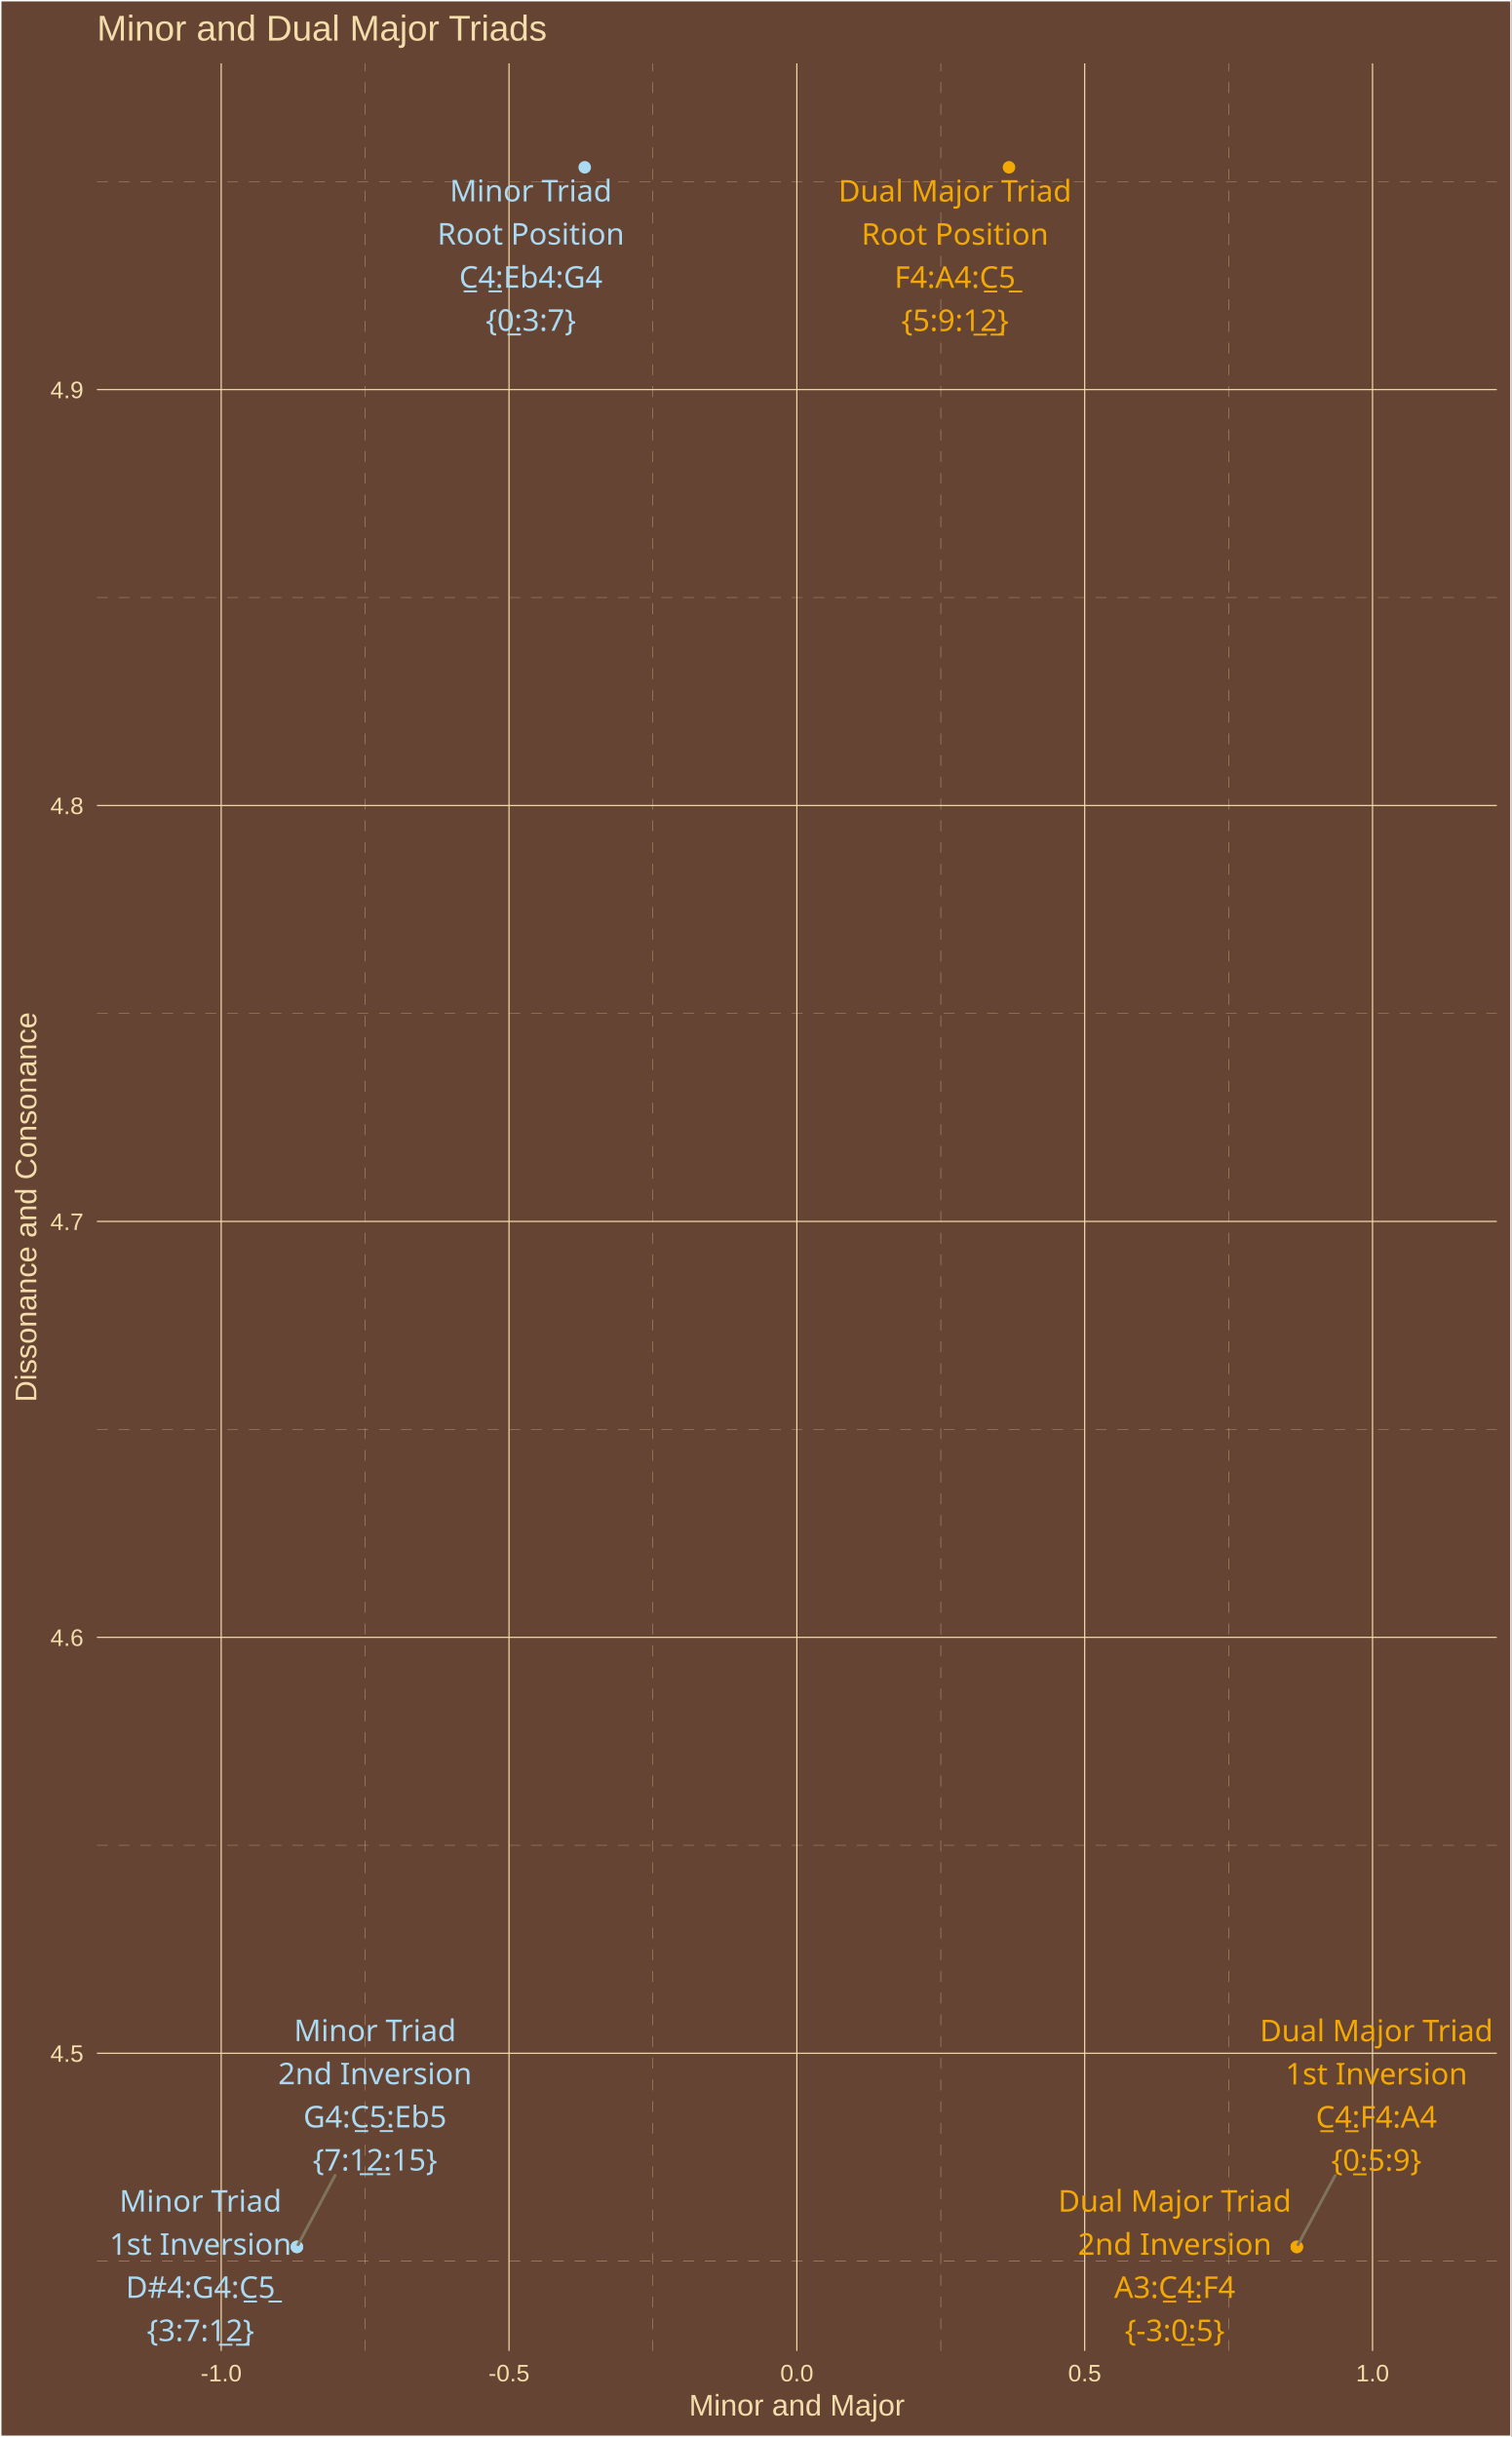
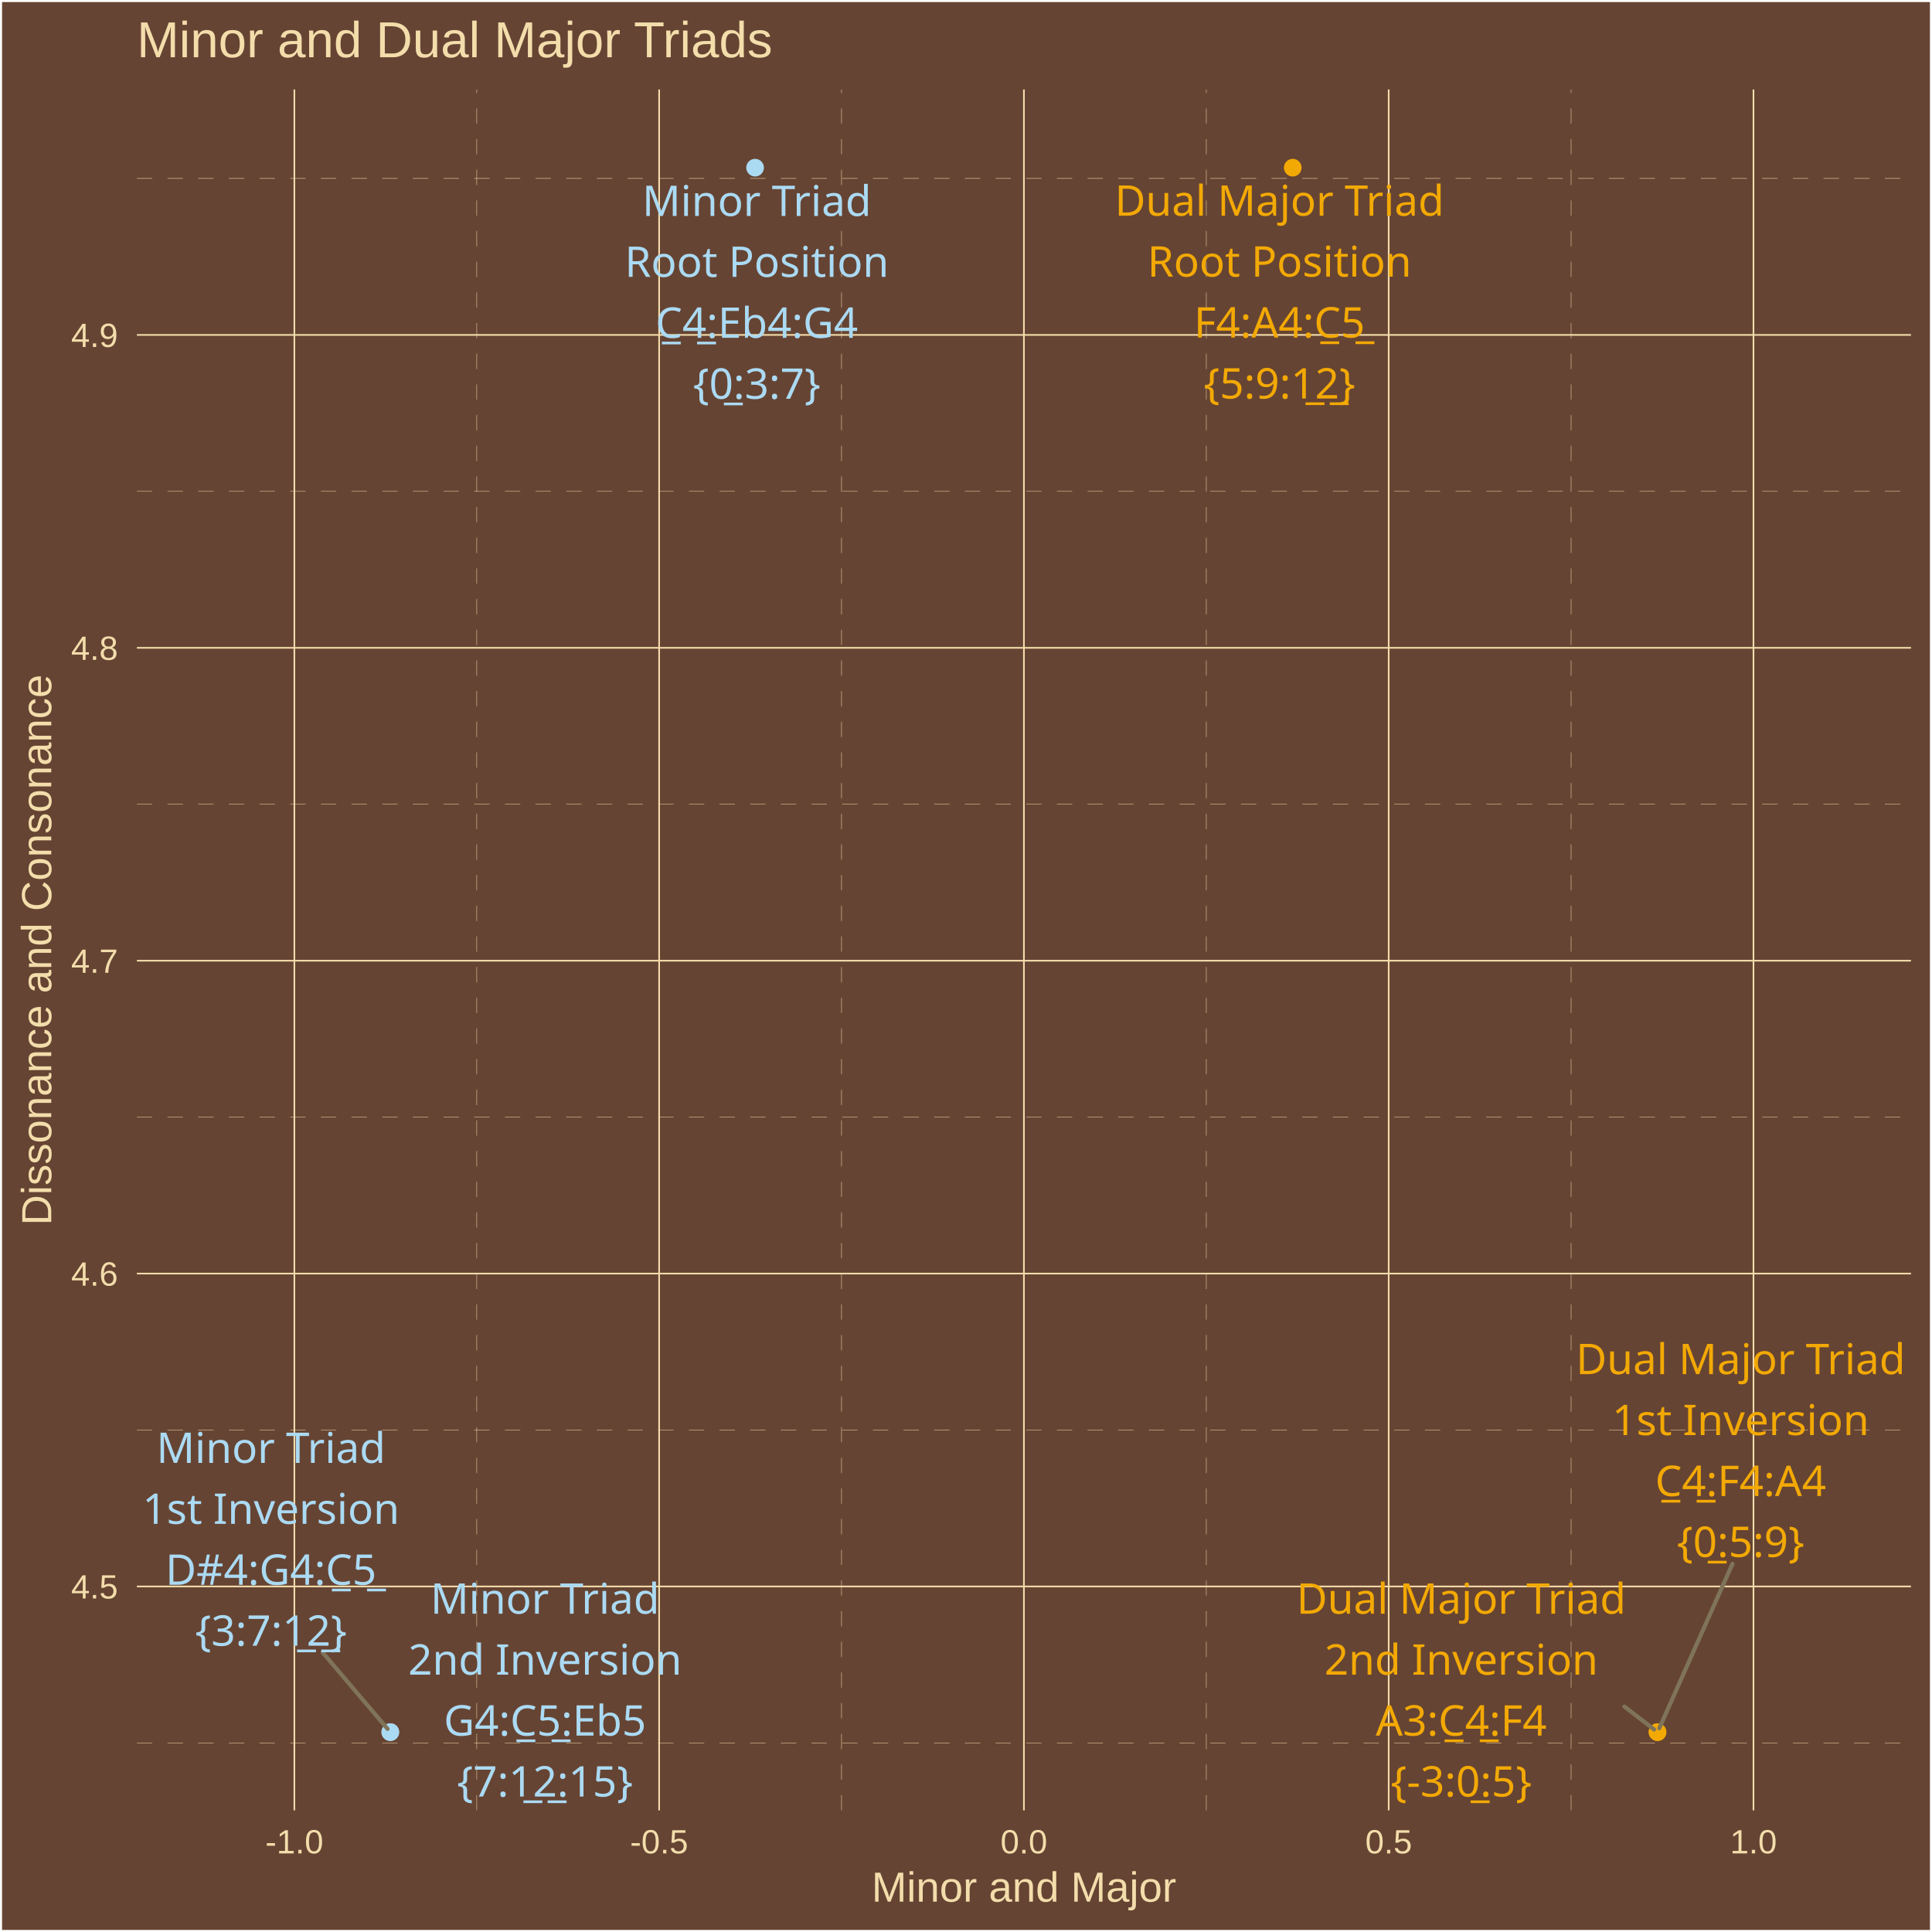
- <svg xmlns="http://www.w3.org/2000/svg" class="svglite" width="557.00pt" height="898.00pt" viewBox="0 0 557.00 898.00">
+ <svg xmlns="http://www.w3.org/2000/svg" class="svglite" width="504.00pt" height="504.00pt" viewBox="0 0 504.00 504.00">
  <defs>
    <style type="text/css">
    .svglite line, .svglite polyline, .svglite polygon, .svglite path, .svglite rect, .svglite circle {
      fill: none;
      stroke: #000000;
      stroke-linecap: round;
      stroke-linejoin: round;
      stroke-miterlimit: 10.00;
    }
    .svglite text {
      white-space: pre;
    }
  </style>
  </defs>
  <rect width="100%" height="100%" style="stroke: none; fill: #664433;" />
  <defs>
-     <clipPath id="cpMC4wMHw1NTcuMDB8MC4wMHw4OTguMDA=">
-       <rect x="0.00" y="0.00" width="557.00" height="898.00" />
+     <clipPath id="cpMC4wMHw1MDQuMDB8MC4wMHw1MDQuMDA=">
+       <rect x="0.00" y="0.00" width="504.00" height="504.00" />
    </clipPath>
  </defs>
-   <g clip-path="url(#cpMC4wMHw1NTcuMDB8MC4wMHw4OTguMDA=)">
-     <rect x="-0" y="0.00" width="557.00" height="898.00" style="stroke-width: 1.07; stroke: #FFFFFF; fill: #664433;" />
+   <g clip-path="url(#cpMC4wMHw1MDQuMDB8MC4wMHw1MDQuMDA=)">
+     <rect x="-0" y="-0" width="504.00" height="504.00" style="stroke-width: 1.07; stroke: #FFFFFF; fill: #664433;" />
  </g>
  <defs>
-     <clipPath id="cpMzUuNzF8NTUxLjUyfDIzLjM0fDg2Ni4yNw==">
-       <rect x="35.71" y="23.34" width="515.81" height="842.93" />
+     <clipPath id="cpMzUuNzF8NDk4LjUyfDIzLjM0fDQ3Mi4yNw==">
+       <rect x="35.71" y="23.34" width="462.81" height="448.93" />
    </clipPath>
  </defs>
-   <g clip-path="url(#cpMzUuNzF8NTUxLjUyfDIzLjM0fDg2Ni4yNw==)">
-     <rect x="35.71" y="23.34" width="515.81" height="842.93" style="stroke-width: 1.07; stroke: none; fill: #664433;" />
-     <polyline points="35.71,833.23 551.52,833.23 " style="stroke-width: 0.11; stroke: #F3DDAB; stroke-dasharray: 4.00,4.00; stroke-linecap: butt;" />
-     <polyline points="35.71,679.97 551.52,679.97 " style="stroke-width: 0.11; stroke: #F3DDAB; stroke-dasharray: 4.00,4.00; stroke-linecap: butt;" />
-     <polyline points="35.71,526.71 551.52,526.71 " style="stroke-width: 0.11; stroke: #F3DDAB; stroke-dasharray: 4.00,4.00; stroke-linecap: butt;" />
-     <polyline points="35.71,373.45 551.52,373.45 " style="stroke-width: 0.11; stroke: #F3DDAB; stroke-dasharray: 4.00,4.00; stroke-linecap: butt;" />
-     <polyline points="35.71,220.19 551.52,220.19 " style="stroke-width: 0.11; stroke: #F3DDAB; stroke-dasharray: 4.00,4.00; stroke-linecap: butt;" />
-     <polyline points="35.71,66.93 551.52,66.93 " style="stroke-width: 0.11; stroke: #F3DDAB; stroke-dasharray: 4.00,4.00; stroke-linecap: butt;" />
-     <polyline points="134.53,866.27 134.53,23.34 " style="stroke-width: 0.11; stroke: #F3DDAB; stroke-dasharray: 4.00,4.00; stroke-linecap: butt;" />
-     <polyline points="240.59,866.27 240.59,23.34 " style="stroke-width: 0.11; stroke: #F3DDAB; stroke-dasharray: 4.00,4.00; stroke-linecap: butt;" />
-     <polyline points="346.64,866.27 346.64,23.34 " style="stroke-width: 0.11; stroke: #F3DDAB; stroke-dasharray: 4.00,4.00; stroke-linecap: butt;" />
-     <polyline points="452.70,866.27 452.70,23.34 " style="stroke-width: 0.11; stroke: #F3DDAB; stroke-dasharray: 4.00,4.00; stroke-linecap: butt;" />
-     <polyline points="35.71,756.60 551.52,756.60 " style="stroke-width: 0.43; stroke: #F3DDAB; stroke-linecap: butt;" />
-     <polyline points="35.71,603.34 551.52,603.34 " style="stroke-width: 0.43; stroke: #F3DDAB; stroke-linecap: butt;" />
-     <polyline points="35.71,450.08 551.52,450.08 " style="stroke-width: 0.43; stroke: #F3DDAB; stroke-linecap: butt;" />
-     <polyline points="35.71,296.82 551.52,296.82 " style="stroke-width: 0.43; stroke: #F3DDAB; stroke-linecap: butt;" />
-     <polyline points="35.71,143.56 551.52,143.56 " style="stroke-width: 0.43; stroke: #F3DDAB; stroke-linecap: butt;" />
-     <polyline points="81.50,866.27 81.50,23.34 " style="stroke-width: 0.43; stroke: #F3DDAB; stroke-linecap: butt;" />
-     <polyline points="187.56,866.27 187.56,23.34 " style="stroke-width: 0.43; stroke: #F3DDAB; stroke-linecap: butt;" />
-     <polyline points="293.61,866.27 293.61,23.34 " style="stroke-width: 0.43; stroke: #F3DDAB; stroke-linecap: butt;" />
-     <polyline points="399.67,866.27 399.67,23.34 " style="stroke-width: 0.43; stroke: #F3DDAB; stroke-linecap: butt;" />
-     <polyline points="505.73,866.27 505.73,23.34 " style="stroke-width: 0.43; stroke: #F3DDAB; stroke-linecap: butt;" />
-     <circle cx="215.45" cy="61.65" r="1.95" style="stroke-width: 0.71; stroke: #ABDAF3; fill: #ABDAF3;" />
-     <circle cx="109.40" cy="827.95" r="1.95" style="stroke-width: 0.71; stroke: #ABDAF3; fill: #ABDAF3;" />
-     <circle cx="109.40" cy="827.95" r="1.95" style="stroke-width: 0.71; stroke: #ABDAF3; fill: #ABDAF3;" />
-     <circle cx="371.78" cy="61.65" r="1.95" style="stroke-width: 0.71; stroke: #F3A904; fill: #F3A904;" />
-     <circle cx="477.83" cy="827.95" r="1.95" style="stroke-width: 0.71; stroke: #F3A904; fill: #F3A904;" />
-     <circle cx="477.83" cy="827.95" r="1.95" style="stroke-width: 0.71; stroke: #F3A904; fill: #F3A904;" />
-     <line x1="123.46" y1="801.61" x2="109.84" y2="827.12" style="stroke-width: 1.07; stroke: #7F745A;" />
-     <line x1="491.94" y1="801.67" x2="478.28" y2="827.12" style="stroke-width: 1.07; stroke: #7F745A;" />
-     <text x="195.60" y="74.21" text-anchor="middle" style="font-size: 11.04px;fill: #ABDAF3; font-family: &quot;Arial Unicode MS&quot;;" textLength="55.77px" lengthAdjust="spacingAndGlyphs">Minor Triad</text>
-     <text x="195.60" y="90.11" text-anchor="middle" style="font-size: 11.04px;fill: #ABDAF3; font-family: &quot;Arial Unicode MS&quot;;" textLength="65.61px" lengthAdjust="spacingAndGlyphs">Root Position</text>
-     <text x="195.60" y="106.01" text-anchor="middle" style="font-size: 11.04px;fill: #ABDAF3; font-family: &quot;Arial Unicode MS&quot;;" textLength="54.58px" lengthAdjust="spacingAndGlyphs">C̲4̲:Eb4:G4</text>
-     <text x="195.60" y="121.90" text-anchor="middle" style="font-size: 11.04px;fill: #ABDAF3; font-family: &quot;Arial Unicode MS&quot;;" textLength="31.91px" lengthAdjust="spacingAndGlyphs">{0̲:3:7}</text>
-     <text x="73.88" y="814.95" text-anchor="middle" style="font-size: 11.04px;fill: #ABDAF3; font-family: &quot;Arial Unicode MS&quot;;" textLength="55.77px" lengthAdjust="spacingAndGlyphs">Minor Triad</text>
-     <text x="73.88" y="830.85" text-anchor="middle" style="font-size: 11.04px;fill: #ABDAF3; font-family: &quot;Arial Unicode MS&quot;;" textLength="62.54px" lengthAdjust="spacingAndGlyphs">1st Inversion</text>
-     <text x="73.88" y="846.74" text-anchor="middle" style="font-size: 11.04px;fill: #ABDAF3; font-family: &quot;Arial Unicode MS&quot;;" textLength="55.18px" lengthAdjust="spacingAndGlyphs">D#4:G4:C̲5̲</text>
-     <text x="73.88" y="862.64" text-anchor="middle" style="font-size: 11.04px;fill: #ABDAF3; font-family: &quot;Arial Unicode MS&quot;;" textLength="38.04px" lengthAdjust="spacingAndGlyphs">{3:7:1̲2̲}</text>
-     <text x="138.18" y="752.12" text-anchor="middle" style="font-size: 11.04px;fill: #ABDAF3; font-family: &quot;Arial Unicode MS&quot;;" textLength="55.77px" lengthAdjust="spacingAndGlyphs">Minor Triad</text>
-     <text x="138.18" y="768.02" text-anchor="middle" style="font-size: 11.04px;fill: #ABDAF3; font-family: &quot;Arial Unicode MS&quot;;" textLength="66.23px" lengthAdjust="spacingAndGlyphs">2nd Inversion</text>
-     <text x="138.18" y="783.92" text-anchor="middle" style="font-size: 11.04px;fill: #ABDAF3; font-family: &quot;Arial Unicode MS&quot;;" textLength="54.58px" lengthAdjust="spacingAndGlyphs">G4:C̲5̲:Eb5</text>
-     <text x="138.18" y="799.81" text-anchor="middle" style="font-size: 11.04px;fill: #ABDAF3; font-family: &quot;Arial Unicode MS&quot;;" textLength="44.18px" lengthAdjust="spacingAndGlyphs">{7:1̲2̲:15}</text>
-     <text x="351.88" y="74.27" text-anchor="middle" style="font-size: 11.04px;fill: #F3A904; font-family: &quot;Arial Unicode MS&quot;;" textLength="81.52px" lengthAdjust="spacingAndGlyphs">Dual Major Triad</text>
-     <text x="351.88" y="90.17" text-anchor="middle" style="font-size: 11.04px;fill: #F3A904; font-family: &quot;Arial Unicode MS&quot;;" textLength="65.61px" lengthAdjust="spacingAndGlyphs">Root Position</text>
-     <text x="351.88" y="106.06" text-anchor="middle" style="font-size: 11.04px;fill: #F3A904; font-family: &quot;Arial Unicode MS&quot;;" textLength="46.60px" lengthAdjust="spacingAndGlyphs">F4:A4:C̲5̲</text>
-     <text x="351.88" y="121.96" text-anchor="middle" style="font-size: 11.04px;fill: #F3A904; font-family: &quot;Arial Unicode MS&quot;;" textLength="38.04px" lengthAdjust="spacingAndGlyphs">{5:9:1̲2̲}</text>
-     <text x="507.16" y="752.18" text-anchor="middle" style="font-size: 11.04px;fill: #F3A904; font-family: &quot;Arial Unicode MS&quot;;" textLength="81.52px" lengthAdjust="spacingAndGlyphs">Dual Major Triad</text>
-     <text x="507.16" y="768.07" text-anchor="middle" style="font-size: 11.04px;fill: #F3A904; font-family: &quot;Arial Unicode MS&quot;;" textLength="62.54px" lengthAdjust="spacingAndGlyphs">1st Inversion</text>
-     <text x="507.16" y="783.97" text-anchor="middle" style="font-size: 11.04px;fill: #F3A904; font-family: &quot;Arial Unicode MS&quot;;" textLength="46.60px" lengthAdjust="spacingAndGlyphs">C̲4̲:F4:A4</text>
-     <text x="507.16" y="799.87" text-anchor="middle" style="font-size: 11.04px;fill: #F3A904; font-family: &quot;Arial Unicode MS&quot;;" textLength="31.91px" lengthAdjust="spacingAndGlyphs">{0̲:5:9}</text>
-     <text x="432.85" y="814.95" text-anchor="middle" style="font-size: 11.04px;fill: #F3A904; font-family: &quot;Arial Unicode MS&quot;;" textLength="81.52px" lengthAdjust="spacingAndGlyphs">Dual Major Triad</text>
-     <text x="432.85" y="830.85" text-anchor="middle" style="font-size: 11.04px;fill: #F3A904; font-family: &quot;Arial Unicode MS&quot;;" textLength="66.23px" lengthAdjust="spacingAndGlyphs">2nd Inversion</text>
-     <text x="432.85" y="846.75" text-anchor="middle" style="font-size: 11.04px;fill: #F3A904; font-family: &quot;Arial Unicode MS&quot;;" textLength="46.60px" lengthAdjust="spacingAndGlyphs">A3:C̲4̲:F4</text>
-     <text x="432.85" y="862.65" text-anchor="middle" style="font-size: 11.04px;fill: #F3A904; font-family: &quot;Arial Unicode MS&quot;;" textLength="35.58px" lengthAdjust="spacingAndGlyphs">{-3:0̲:5}</text>
+   <g clip-path="url(#cpMzUuNzF8NDk4LjUyfDIzLjM0fDQ3Mi4yNw==)">
+     <rect x="35.71" y="23.34" width="462.81" height="448.93" style="stroke-width: 1.07; stroke: none; fill: #664433;" />
+     <polyline points="35.71,454.67 498.52,454.67 " style="stroke-width: 0.11; stroke: #F3DDAB; stroke-dasharray: 4.00,4.00; stroke-linecap: butt;" />
+     <polyline points="35.71,373.05 498.52,373.05 " style="stroke-width: 0.11; stroke: #F3DDAB; stroke-dasharray: 4.00,4.00; stroke-linecap: butt;" />
+     <polyline points="35.71,291.42 498.52,291.42 " style="stroke-width: 0.11; stroke: #F3DDAB; stroke-dasharray: 4.00,4.00; stroke-linecap: butt;" />
+     <polyline points="35.71,209.80 498.52,209.80 " style="stroke-width: 0.11; stroke: #F3DDAB; stroke-dasharray: 4.00,4.00; stroke-linecap: butt;" />
+     <polyline points="35.71,128.18 498.52,128.18 " style="stroke-width: 0.11; stroke: #F3DDAB; stroke-dasharray: 4.00,4.00; stroke-linecap: butt;" />
+     <polyline points="35.71,46.55 498.52,46.55 " style="stroke-width: 0.11; stroke: #F3DDAB; stroke-dasharray: 4.00,4.00; stroke-linecap: butt;" />
+     <polyline points="124.37,472.27 124.37,23.34 " style="stroke-width: 0.11; stroke: #F3DDAB; stroke-dasharray: 4.00,4.00; stroke-linecap: butt;" />
+     <polyline points="219.53,472.27 219.53,23.34 " style="stroke-width: 0.11; stroke: #F3DDAB; stroke-dasharray: 4.00,4.00; stroke-linecap: butt;" />
+     <polyline points="314.69,472.27 314.69,23.34 " style="stroke-width: 0.11; stroke: #F3DDAB; stroke-dasharray: 4.00,4.00; stroke-linecap: butt;" />
+     <polyline points="409.85,472.27 409.85,23.34 " style="stroke-width: 0.11; stroke: #F3DDAB; stroke-dasharray: 4.00,4.00; stroke-linecap: butt;" />
+     <polyline points="35.71,413.86 498.52,413.86 " style="stroke-width: 0.43; stroke: #F3DDAB; stroke-linecap: butt;" />
+     <polyline points="35.71,332.24 498.52,332.24 " style="stroke-width: 0.43; stroke: #F3DDAB; stroke-linecap: butt;" />
+     <polyline points="35.71,250.61 498.52,250.61 " style="stroke-width: 0.43; stroke: #F3DDAB; stroke-linecap: butt;" />
+     <polyline points="35.71,168.99 498.52,168.99 " style="stroke-width: 0.43; stroke: #F3DDAB; stroke-linecap: butt;" />
+     <polyline points="35.71,87.37 498.52,87.37 " style="stroke-width: 0.43; stroke: #F3DDAB; stroke-linecap: butt;" />
+     <polyline points="76.79,472.27 76.79,23.34 " style="stroke-width: 0.43; stroke: #F3DDAB; stroke-linecap: butt;" />
+     <polyline points="171.95,472.27 171.95,23.34 " style="stroke-width: 0.43; stroke: #F3DDAB; stroke-linecap: butt;" />
+     <polyline points="267.11,472.27 267.11,23.34 " style="stroke-width: 0.43; stroke: #F3DDAB; stroke-linecap: butt;" />
+     <polyline points="362.27,472.27 362.27,23.34 " style="stroke-width: 0.43; stroke: #F3DDAB; stroke-linecap: butt;" />
+     <polyline points="457.43,472.27 457.43,23.34 " style="stroke-width: 0.43; stroke: #F3DDAB; stroke-linecap: butt;" />
+     <circle cx="196.98" cy="43.74" r="1.95" style="stroke-width: 0.71; stroke: #ABDAF3; fill: #ABDAF3;" />
+     <circle cx="101.82" cy="451.86" r="1.95" style="stroke-width: 0.71; stroke: #ABDAF3; fill: #ABDAF3;" />
+     <circle cx="101.82" cy="451.86" r="1.95" style="stroke-width: 0.71; stroke: #ABDAF3; fill: #ABDAF3;" />
+     <circle cx="337.24" cy="43.74" r="1.95" style="stroke-width: 0.71; stroke: #F3A904; fill: #F3A904;" />
+     <circle cx="432.40" cy="451.86" r="1.95" style="stroke-width: 0.71; stroke: #F3A904; fill: #F3A904;" />
+     <circle cx="432.40" cy="451.86" r="1.95" style="stroke-width: 0.71; stroke: #F3A904; fill: #F3A904;" />
+     <line x1="84.20" y1="431.12" x2="101.10" y2="451.01" style="stroke-width: 1.07; stroke: #7F745A;" />
+     <line x1="451.95" y1="407.96" x2="432.86" y2="450.85" style="stroke-width: 1.07; stroke: #7F745A;" />
+     <line x1="423.75" y1="445.19" x2="431.51" y2="451.17" style="stroke-width: 1.07; stroke: #7F745A;" />
+     <text x="197.42" y="56.34" text-anchor="middle" style="font-size: 11.04px;fill: #ABDAF3; font-family: &quot;Arial Unicode MS&quot;;" textLength="55.77px" lengthAdjust="spacingAndGlyphs">Minor Triad</text>
+     <text x="197.42" y="72.23" text-anchor="middle" style="font-size: 11.04px;fill: #ABDAF3; font-family: &quot;Arial Unicode MS&quot;;" textLength="65.61px" lengthAdjust="spacingAndGlyphs">Root Position</text>
+     <text x="197.42" y="88.13" text-anchor="middle" style="font-size: 11.04px;fill: #ABDAF3; font-family: &quot;Arial Unicode MS&quot;;" textLength="54.58px" lengthAdjust="spacingAndGlyphs">C̲4̲:Eb4:G4</text>
+     <text x="197.42" y="104.03" text-anchor="middle" style="font-size: 11.04px;fill: #ABDAF3; font-family: &quot;Arial Unicode MS&quot;;" textLength="31.91px" lengthAdjust="spacingAndGlyphs">{0̲:3:7}</text>
+     <text x="70.69" y="381.63" text-anchor="middle" style="font-size: 11.04px;fill: #ABDAF3; font-family: &quot;Arial Unicode MS&quot;;" textLength="55.77px" lengthAdjust="spacingAndGlyphs">Minor Triad</text>
+     <text x="70.69" y="397.53" text-anchor="middle" style="font-size: 11.04px;fill: #ABDAF3; font-family: &quot;Arial Unicode MS&quot;;" textLength="62.54px" lengthAdjust="spacingAndGlyphs">1st Inversion</text>
+     <text x="70.69" y="413.43" text-anchor="middle" style="font-size: 11.04px;fill: #ABDAF3; font-family: &quot;Arial Unicode MS&quot;;" textLength="55.18px" lengthAdjust="spacingAndGlyphs">D#4:G4:C̲5̲</text>
+     <text x="70.69" y="429.32" text-anchor="middle" style="font-size: 11.04px;fill: #ABDAF3; font-family: &quot;Arial Unicode MS&quot;;" textLength="38.04px" lengthAdjust="spacingAndGlyphs">{3:7:1̲2̲}</text>
+     <text x="142.17" y="420.97" text-anchor="middle" style="font-size: 11.04px;fill: #ABDAF3; font-family: &quot;Arial Unicode MS&quot;;" textLength="55.77px" lengthAdjust="spacingAndGlyphs">Minor Triad</text>
+     <text x="142.17" y="436.87" text-anchor="middle" style="font-size: 11.04px;fill: #ABDAF3; font-family: &quot;Arial Unicode MS&quot;;" textLength="66.23px" lengthAdjust="spacingAndGlyphs">2nd Inversion</text>
+     <text x="142.17" y="452.77" text-anchor="middle" style="font-size: 11.04px;fill: #ABDAF3; font-family: &quot;Arial Unicode MS&quot;;" textLength="54.58px" lengthAdjust="spacingAndGlyphs">G4:C̲5̲:Eb5</text>
+     <text x="142.17" y="468.67" text-anchor="middle" style="font-size: 11.04px;fill: #ABDAF3; font-family: &quot;Arial Unicode MS&quot;;" textLength="44.18px" lengthAdjust="spacingAndGlyphs">{7:1̲2̲:15}</text>
+     <text x="333.77" y="56.27" text-anchor="middle" style="font-size: 11.04px;fill: #F3A904; font-family: &quot;Arial Unicode MS&quot;;" textLength="81.52px" lengthAdjust="spacingAndGlyphs">Dual Major Triad</text>
+     <text x="333.77" y="72.16" text-anchor="middle" style="font-size: 11.04px;fill: #F3A904; font-family: &quot;Arial Unicode MS&quot;;" textLength="65.61px" lengthAdjust="spacingAndGlyphs">Root Position</text>
+     <text x="333.77" y="88.06" text-anchor="middle" style="font-size: 11.04px;fill: #F3A904; font-family: &quot;Arial Unicode MS&quot;;" textLength="46.60px" lengthAdjust="spacingAndGlyphs">F4:A4:C̲5̲</text>
+     <text x="333.77" y="103.96" text-anchor="middle" style="font-size: 11.04px;fill: #F3A904; font-family: &quot;Arial Unicode MS&quot;;" textLength="38.04px" lengthAdjust="spacingAndGlyphs">{5:9:1̲2̲}</text>
+     <text x="454.08" y="358.47" text-anchor="middle" style="font-size: 11.04px;fill: #F3A904; font-family: &quot;Arial Unicode MS&quot;;" textLength="81.52px" lengthAdjust="spacingAndGlyphs">Dual Major Triad</text>
+     <text x="454.08" y="374.37" text-anchor="middle" style="font-size: 11.04px;fill: #F3A904; font-family: &quot;Arial Unicode MS&quot;;" textLength="62.54px" lengthAdjust="spacingAndGlyphs">1st Inversion</text>
+     <text x="454.08" y="390.27" text-anchor="middle" style="font-size: 11.04px;fill: #F3A904; font-family: &quot;Arial Unicode MS&quot;;" textLength="46.60px" lengthAdjust="spacingAndGlyphs">C̲4̲:F4:A4</text>
+     <text x="454.08" y="406.16" text-anchor="middle" style="font-size: 11.04px;fill: #F3A904; font-family: &quot;Arial Unicode MS&quot;;" textLength="31.91px" lengthAdjust="spacingAndGlyphs">{0̲:5:9}</text>
+     <text x="381.19" y="420.97" text-anchor="middle" style="font-size: 11.04px;fill: #F3A904; font-family: &quot;Arial Unicode MS&quot;;" textLength="81.52px" lengthAdjust="spacingAndGlyphs">Dual Major Triad</text>
+     <text x="381.19" y="436.87" text-anchor="middle" style="font-size: 11.04px;fill: #F3A904; font-family: &quot;Arial Unicode MS&quot;;" textLength="66.23px" lengthAdjust="spacingAndGlyphs">2nd Inversion</text>
+     <text x="381.19" y="452.77" text-anchor="middle" style="font-size: 11.04px;fill: #F3A904; font-family: &quot;Arial Unicode MS&quot;;" textLength="46.60px" lengthAdjust="spacingAndGlyphs">A3:C̲4̲:F4</text>
+     <text x="381.19" y="468.67" text-anchor="middle" style="font-size: 11.04px;fill: #F3A904; font-family: &quot;Arial Unicode MS&quot;;" textLength="35.58px" lengthAdjust="spacingAndGlyphs">{-3:0̲:5}</text>
  </g>
-   <g clip-path="url(#cpMC4wMHw1NTcuMDB8MC4wMHw4OTguMDA=)">
-     <text x="30.78" y="759.75" text-anchor="end" style="font-size: 8.80px;fill: #F3DDAB; font-family: &quot;Arial&quot;;" textLength="12.23px" lengthAdjust="spacingAndGlyphs">4.5</text>
-     <text x="30.78" y="606.49" text-anchor="end" style="font-size: 8.80px;fill: #F3DDAB; font-family: &quot;Arial&quot;;" textLength="12.23px" lengthAdjust="spacingAndGlyphs">4.6</text>
-     <text x="30.78" y="453.23" text-anchor="end" style="font-size: 8.80px;fill: #F3DDAB; font-family: &quot;Arial&quot;;" textLength="12.23px" lengthAdjust="spacingAndGlyphs">4.7</text>
-     <text x="30.78" y="299.97" text-anchor="end" style="font-size: 8.80px;fill: #F3DDAB; font-family: &quot;Arial&quot;;" textLength="12.23px" lengthAdjust="spacingAndGlyphs">4.8</text>
-     <text x="30.78" y="146.71" text-anchor="end" style="font-size: 8.80px;fill: #F3DDAB; font-family: &quot;Arial&quot;;" textLength="12.23px" lengthAdjust="spacingAndGlyphs">4.9</text>
-     <text x="81.50" y="877.50" text-anchor="middle" style="font-size: 8.80px;fill: #F3DDAB; font-family: &quot;Arial&quot;;" textLength="15.16px" lengthAdjust="spacingAndGlyphs">-1.0</text>
-     <text x="187.56" y="877.50" text-anchor="middle" style="font-size: 8.80px;fill: #F3DDAB; font-family: &quot;Arial&quot;;" textLength="15.16px" lengthAdjust="spacingAndGlyphs">-0.5</text>
-     <text x="293.61" y="877.50" text-anchor="middle" style="font-size: 8.80px;fill: #F3DDAB; font-family: &quot;Arial&quot;;" textLength="12.23px" lengthAdjust="spacingAndGlyphs">0.0</text>
-     <text x="399.67" y="877.50" text-anchor="middle" style="font-size: 8.80px;fill: #F3DDAB; font-family: &quot;Arial&quot;;" textLength="12.23px" lengthAdjust="spacingAndGlyphs">0.5</text>
-     <text x="505.73" y="877.50" text-anchor="middle" style="font-size: 8.80px;fill: #F3DDAB; font-family: &quot;Arial&quot;;" textLength="12.23px" lengthAdjust="spacingAndGlyphs">1.0</text>
-     <text x="293.61" y="890.09" text-anchor="middle" style="font-size: 11.00px;fill: #F3DDAB; font-family: &quot;Arial&quot;;" textLength="79.49px" lengthAdjust="spacingAndGlyphs">Minor and Major</text>
-     <text transform="translate(13.37,444.80) rotate(-90)" text-anchor="middle" style="font-size: 11.00px;fill: #F3DDAB; font-family: &quot;Arial&quot;;" textLength="143.73px" lengthAdjust="spacingAndGlyphs">Dissonance and Consonance</text>
+   <g clip-path="url(#cpMC4wMHw1MDQuMDB8MC4wMHw1MDQuMDA=)">
+     <text x="30.78" y="417.01" text-anchor="end" style="font-size: 8.80px;fill: #F3DDAB; font-family: &quot;Arial&quot;;" textLength="12.23px" lengthAdjust="spacingAndGlyphs">4.5</text>
+     <text x="30.78" y="335.39" text-anchor="end" style="font-size: 8.80px;fill: #F3DDAB; font-family: &quot;Arial&quot;;" textLength="12.23px" lengthAdjust="spacingAndGlyphs">4.6</text>
+     <text x="30.78" y="253.77" text-anchor="end" style="font-size: 8.80px;fill: #F3DDAB; font-family: &quot;Arial&quot;;" textLength="12.23px" lengthAdjust="spacingAndGlyphs">4.7</text>
+     <text x="30.78" y="172.14" text-anchor="end" style="font-size: 8.80px;fill: #F3DDAB; font-family: &quot;Arial&quot;;" textLength="12.23px" lengthAdjust="spacingAndGlyphs">4.8</text>
+     <text x="30.78" y="90.52" text-anchor="end" style="font-size: 8.80px;fill: #F3DDAB; font-family: &quot;Arial&quot;;" textLength="12.23px" lengthAdjust="spacingAndGlyphs">4.9</text>
+     <text x="76.79" y="483.50" text-anchor="middle" style="font-size: 8.80px;fill: #F3DDAB; font-family: &quot;Arial&quot;;" textLength="15.16px" lengthAdjust="spacingAndGlyphs">-1.0</text>
+     <text x="171.95" y="483.50" text-anchor="middle" style="font-size: 8.80px;fill: #F3DDAB; font-family: &quot;Arial&quot;;" textLength="15.16px" lengthAdjust="spacingAndGlyphs">-0.5</text>
+     <text x="267.11" y="483.50" text-anchor="middle" style="font-size: 8.80px;fill: #F3DDAB; font-family: &quot;Arial&quot;;" textLength="12.23px" lengthAdjust="spacingAndGlyphs">0.0</text>
+     <text x="362.27" y="483.50" text-anchor="middle" style="font-size: 8.80px;fill: #F3DDAB; font-family: &quot;Arial&quot;;" textLength="12.23px" lengthAdjust="spacingAndGlyphs">0.5</text>
+     <text x="457.43" y="483.50" text-anchor="middle" style="font-size: 8.80px;fill: #F3DDAB; font-family: &quot;Arial&quot;;" textLength="12.23px" lengthAdjust="spacingAndGlyphs">1.0</text>
+     <text x="267.11" y="496.09" text-anchor="middle" style="font-size: 11.00px;fill: #F3DDAB; font-family: &quot;Arial&quot;;" textLength="79.49px" lengthAdjust="spacingAndGlyphs">Minor and Major</text>
+     <text transform="translate(13.37,247.80) rotate(-90)" text-anchor="middle" style="font-size: 11.00px;fill: #F3DDAB; font-family: &quot;Arial&quot;;" textLength="143.73px" lengthAdjust="spacingAndGlyphs">Dissonance and Consonance</text>
    <text x="35.71" y="14.94" style="font-size: 13.20px;fill: #F3DDAB; font-family: &quot;Arial&quot;;" textLength="166.41px" lengthAdjust="spacingAndGlyphs">Minor and Dual Major Triads</text>
  </g>
</svg>
